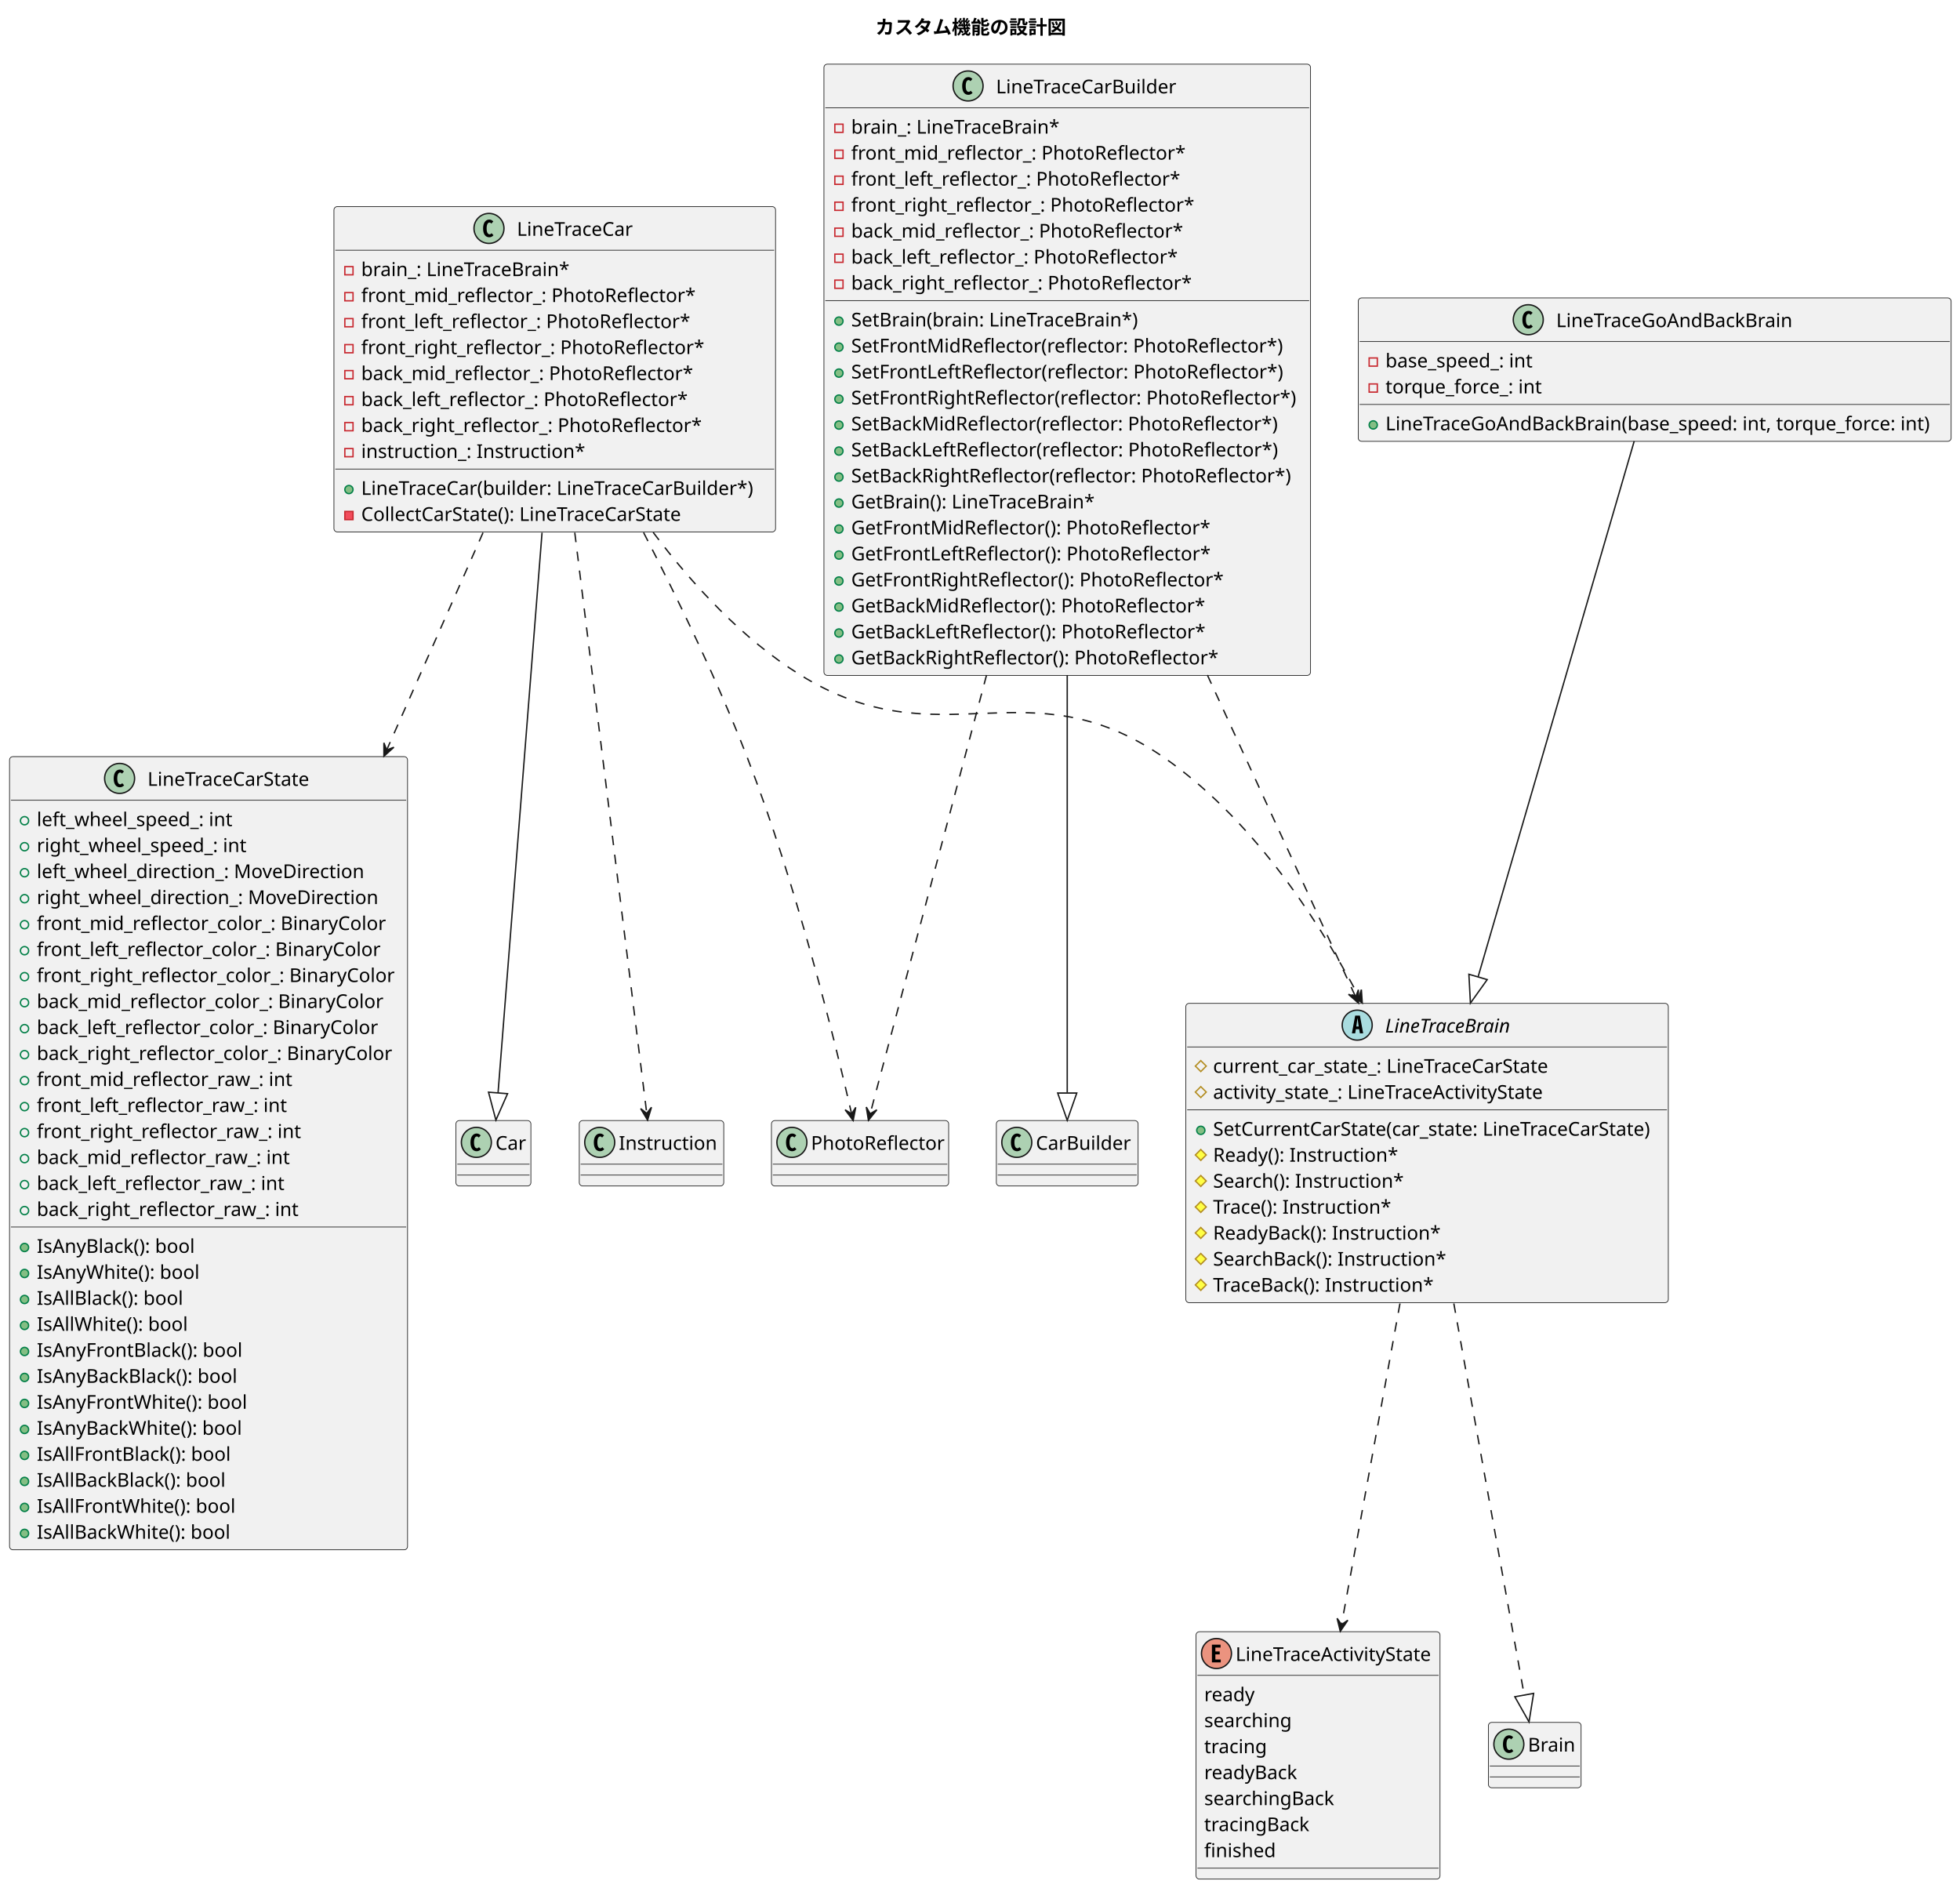
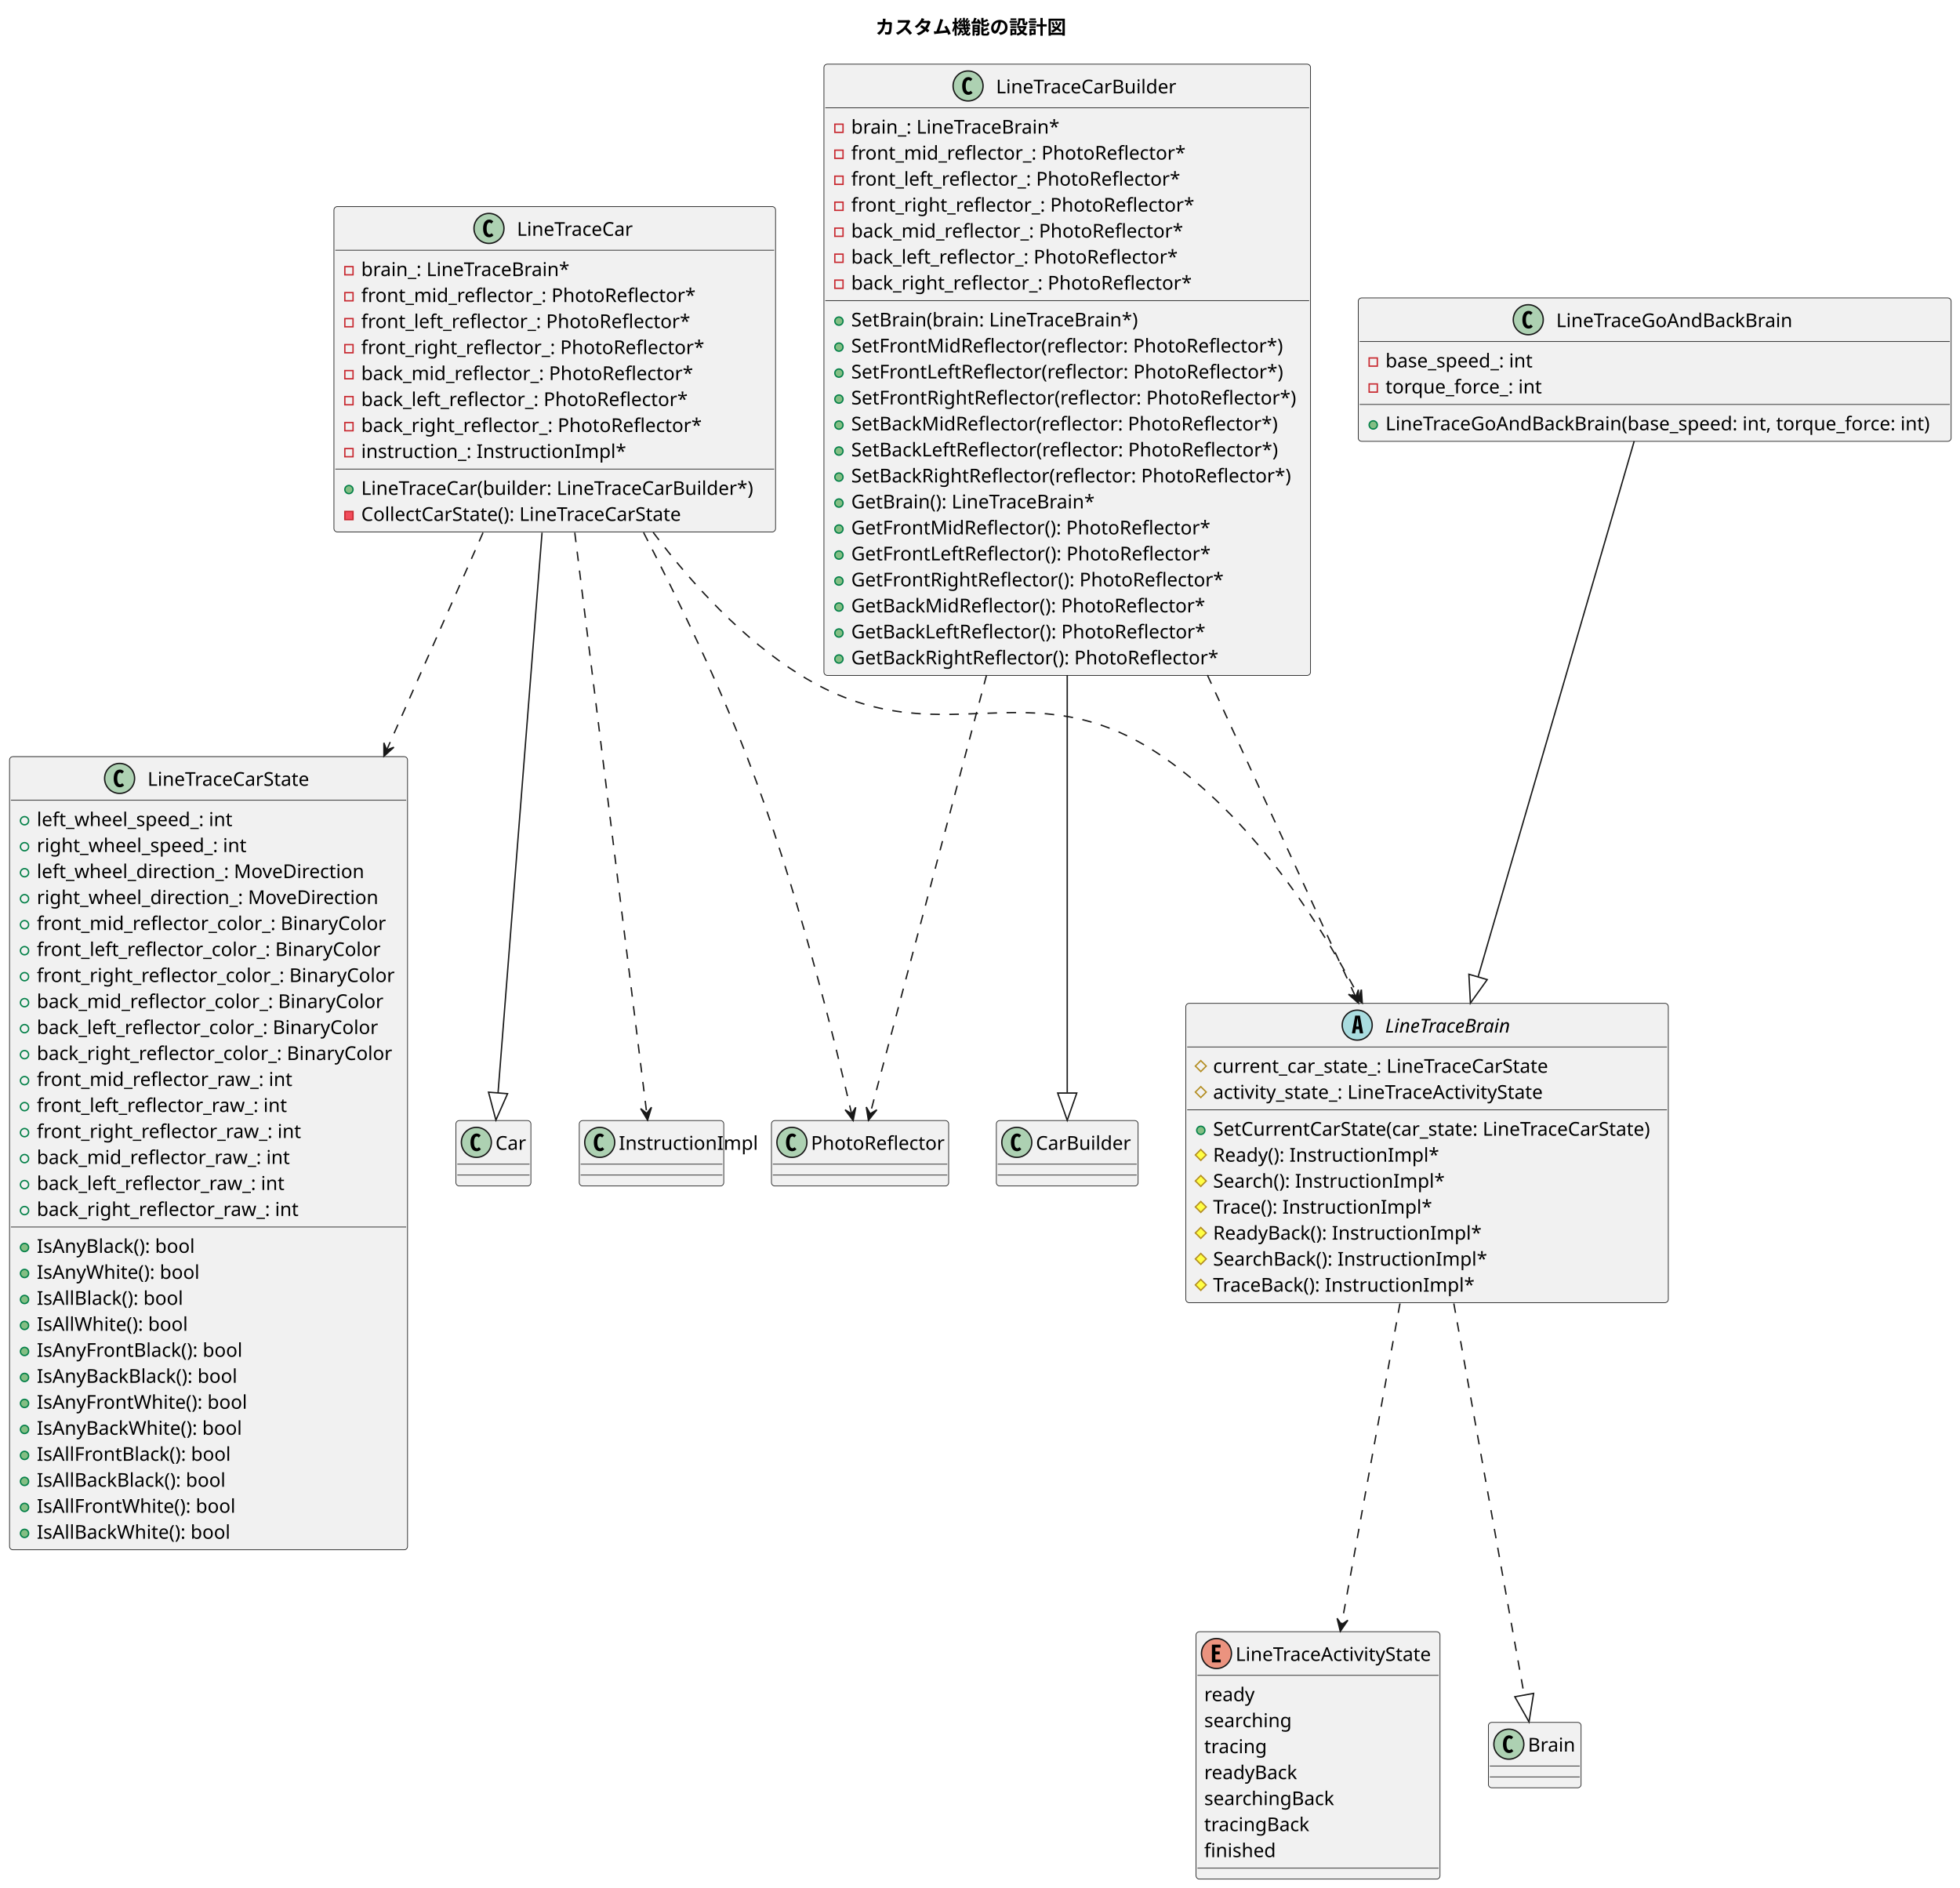
<svg xmlns="http://www.w3.org/2000/svg" contentStyleType="text/css" height="1385px" preserveAspectRatio="none" style="width:1438px;height:1385px;background:#FFFFFF;" version="1.1" viewBox="0 0 1438 1385" width="1438px" zoomAndPan="magnify">
  <defs />
  <g>
    <rect fill="none" height="29.068" id="_title" style="stroke:none;stroke-width:1.0;" width="150" x="637.25" y="5" />
    <text fill="#000000" font-family="sans-serif" font-size="14" font-weight="bold" lengthAdjust="spacing" textLength="140" x="642.25" y="24.966">カスタム機能の設計図</text>
    <g id="elem_LineTraceCarBuilder">
      <rect codeLine="5" fill="#F1F1F1" height="448.426" id="LineTraceCarBuilder" rx="2.5" ry="2.5" style="stroke:#181818;stroke-width:0.5;" width="357" x="604.5" y="47.068" />
      <ellipse cx="710.25" cy="63.068" fill="#ADD1B2" rx="11" ry="11" style="stroke:#181818;stroke-width:1.0;" />
      <path d="M710.484,69.568 C711.641,69.568 712.734,69.084 713.562,68.068 L712.125,66.552 C711.734,67.099 711.281,67.396 710.719,67.396 C709.531,67.396 708.516,66.271 708.516,63.052 C708.516,59.896 709.578,58.74 710.594,58.74 C711.203,58.74 711.578,59.037 712,59.537 L713.422,57.974 C712.75,57.224 711.781,56.568 710.5,56.568 C708.062,56.568 705.922,58.552 705.922,63.146 C705.922,67.771 708.062,69.568 710.484,69.568 Z " fill="#000000" />
      <text fill="#000000" font-family="sans-serif" font-size="14" lengthAdjust="spacing" textLength="137" x="730.75" y="68.5">LineTraceCarBuilder</text>
      <line style="stroke:#181818;stroke-width:0.5;" x1="605.5" x2="960.5" y1="79.068" y2="79.068" />
      <rect fill="none" height="6" style="stroke:#C82930;stroke-width:1.0;" width="6" x="612.5" y="91.102" />
      <text fill="#000000" font-family="sans-serif" font-size="14" lengthAdjust="spacing" textLength="159" x="624.5" y="98.034">brain_: LineTraceBrain*</text>
      <rect fill="none" height="6" style="stroke:#C82930;stroke-width:1.0;" width="6" x="612.5" y="110.17" />
      <text fill="#000000" font-family="sans-serif" font-size="14" lengthAdjust="spacing" textLength="248" x="624.5" y="117.102">front_mid_reflector_: PhotoReflector*</text>
      <rect fill="none" height="6" style="stroke:#C82930;stroke-width:1.0;" width="6" x="612.5" y="129.238" />
      <text fill="#000000" font-family="sans-serif" font-size="14" lengthAdjust="spacing" textLength="244" x="624.5" y="136.17">front_left_reflector_: PhotoReflector*</text>
      <rect fill="none" height="6" style="stroke:#C82930;stroke-width:1.0;" width="6" x="612.5" y="148.306" />
      <text fill="#000000" font-family="sans-serif" font-size="14" lengthAdjust="spacing" textLength="255" x="624.5" y="155.238">front_right_reflector_: PhotoReflector*</text>
      <rect fill="none" height="6" style="stroke:#C82930;stroke-width:1.0;" width="6" x="612.5" y="167.374" />
      <text fill="#000000" font-family="sans-serif" font-size="14" lengthAdjust="spacing" textLength="246" x="624.5" y="174.305">back_mid_reflector_: PhotoReflector*</text>
      <rect fill="none" height="6" style="stroke:#C82930;stroke-width:1.0;" width="6" x="612.5" y="186.441" />
      <text fill="#000000" font-family="sans-serif" font-size="14" lengthAdjust="spacing" textLength="242" x="624.5" y="193.373">back_left_reflector_: PhotoReflector*</text>
      <rect fill="none" height="6" style="stroke:#C82930;stroke-width:1.0;" width="6" x="612.5" y="205.509" />
      <text fill="#000000" font-family="sans-serif" font-size="14" lengthAdjust="spacing" textLength="253" x="624.5" y="212.441">back_right_reflector_: PhotoReflector*</text>
      <line style="stroke:#181818;stroke-width:0.5;" x1="605.5" x2="960.5" y1="220.543" y2="220.543" />
      <ellipse cx="615.5" cy="235.577" fill="#84BE84" rx="3" ry="3" style="stroke:#038048;stroke-width:1.0;" />
      <text fill="#000000" font-family="sans-serif" font-size="14" lengthAdjust="spacing" textLength="218" x="624.5" y="239.509">SetBrain(brain: LineTraceBrain*)</text>
      <ellipse cx="615.5" cy="254.645" fill="#84BE84" rx="3" ry="3" style="stroke:#038048;stroke-width:1.0;" />
      <text fill="#000000" font-family="sans-serif" font-size="14" lengthAdjust="spacing" textLength="321" x="624.5" y="258.577">SetFrontMidReflector(reflector: PhotoReflector*)</text>
      <ellipse cx="615.5" cy="273.713" fill="#84BE84" rx="3" ry="3" style="stroke:#038048;stroke-width:1.0;" />
      <text fill="#000000" font-family="sans-serif" font-size="14" lengthAdjust="spacing" textLength="320" x="624.5" y="277.645">SetFrontLeftReflector(reflector: PhotoReflector*)</text>
      <ellipse cx="615.5" cy="292.781" fill="#84BE84" rx="3" ry="3" style="stroke:#038048;stroke-width:1.0;" />
      <text fill="#000000" font-family="sans-serif" font-size="14" lengthAdjust="spacing" textLength="331" x="624.5" y="296.713">SetFrontRightReflector(reflector: PhotoReflector*)</text>
      <ellipse cx="615.5" cy="311.849" fill="#84BE84" rx="3" ry="3" style="stroke:#038048;stroke-width:1.0;" />
      <text fill="#000000" font-family="sans-serif" font-size="14" lengthAdjust="spacing" textLength="317" x="624.5" y="315.781">SetBackMidReflector(reflector: PhotoReflector*)</text>
      <ellipse cx="615.5" cy="330.917" fill="#84BE84" rx="3" ry="3" style="stroke:#038048;stroke-width:1.0;" />
      <text fill="#000000" font-family="sans-serif" font-size="14" lengthAdjust="spacing" textLength="316" x="624.5" y="334.849">SetBackLeftReflector(reflector: PhotoReflector*)</text>
      <ellipse cx="615.5" cy="349.985" fill="#84BE84" rx="3" ry="3" style="stroke:#038048;stroke-width:1.0;" />
      <text fill="#000000" font-family="sans-serif" font-size="14" lengthAdjust="spacing" textLength="327" x="624.5" y="353.917">SetBackRightReflector(reflector: PhotoReflector*)</text>
      <ellipse cx="615.5" cy="369.053" fill="#84BE84" rx="3" ry="3" style="stroke:#038048;stroke-width:1.0;" />
      <text fill="#000000" font-family="sans-serif" font-size="14" lengthAdjust="spacing" textLength="184" x="624.5" y="372.985">GetBrain(): LineTraceBrain*</text>
      <ellipse cx="615.5" cy="388.121" fill="#84BE84" rx="3" ry="3" style="stroke:#038048;stroke-width:1.0;" />
      <text fill="#000000" font-family="sans-serif" font-size="14" lengthAdjust="spacing" textLength="266" x="624.5" y="392.053">GetFrontMidReflector(): PhotoReflector*</text>
      <ellipse cx="615.5" cy="407.188" fill="#84BE84" rx="3" ry="3" style="stroke:#038048;stroke-width:1.0;" />
      <text fill="#000000" font-family="sans-serif" font-size="14" lengthAdjust="spacing" textLength="265" x="624.5" y="411.12">GetFrontLeftReflector(): PhotoReflector*</text>
      <ellipse cx="615.5" cy="426.257" fill="#84BE84" rx="3" ry="3" style="stroke:#038048;stroke-width:1.0;" />
      <text fill="#000000" font-family="sans-serif" font-size="14" lengthAdjust="spacing" textLength="276" x="624.5" y="430.188">GetFrontRightReflector(): PhotoReflector*</text>
      <ellipse cx="615.5" cy="445.324" fill="#84BE84" rx="3" ry="3" style="stroke:#038048;stroke-width:1.0;" />
      <text fill="#000000" font-family="sans-serif" font-size="14" lengthAdjust="spacing" textLength="262" x="624.5" y="449.256">GetBackMidReflector(): PhotoReflector*</text>
      <ellipse cx="615.5" cy="464.392" fill="#84BE84" rx="3" ry="3" style="stroke:#038048;stroke-width:1.0;" />
      <text fill="#000000" font-family="sans-serif" font-size="14" lengthAdjust="spacing" textLength="261" x="624.5" y="468.324">GetBackLeftReflector(): PhotoReflector*</text>
      <ellipse cx="615.5" cy="483.46" fill="#84BE84" rx="3" ry="3" style="stroke:#038048;stroke-width:1.0;" />
      <text fill="#000000" font-family="sans-serif" font-size="14" lengthAdjust="spacing" textLength="272" x="624.5" y="487.392">GetBackRightReflector(): PhotoReflector*</text>
    </g>
    <g id="elem_LineTraceCar">
      <rect codeLine="29" fill="#F1F1F1" height="238.679" id="LineTraceCar" rx="2.5" ry="2.5" style="stroke:#181818;stroke-width:0.5;" width="324" x="245" y="151.568" />
      <ellipse cx="358.75" cy="167.568" fill="#ADD1B2" rx="11" ry="11" style="stroke:#181818;stroke-width:1.0;" />
      <path d="M358.984,174.068 C360.141,174.068 361.234,173.583 362.062,172.568 L360.625,171.052 C360.234,171.599 359.781,171.896 359.219,171.896 C358.031,171.896 357.016,170.771 357.016,167.552 C357.016,164.396 358.078,163.24 359.094,163.24 C359.703,163.24 360.078,163.537 360.5,164.037 L361.922,162.474 C361.25,161.724 360.281,161.068 359,161.068 C356.562,161.068 354.422,163.052 354.422,167.646 C354.422,172.271 356.562,174.068 358.984,174.068 Z " fill="#000000" />
      <text fill="#000000" font-family="sans-serif" font-size="14" lengthAdjust="spacing" textLength="88" x="379.25" y="173">LineTraceCar</text>
      <line style="stroke:#181818;stroke-width:0.5;" x1="246" x2="568" y1="183.568" y2="183.568" />
      <rect fill="none" height="6" style="stroke:#C82930;stroke-width:1.0;" width="6" x="253" y="195.602" />
      <text fill="#000000" font-family="sans-serif" font-size="14" lengthAdjust="spacing" textLength="159" x="265" y="202.534">brain_: LineTraceBrain*</text>
      <rect fill="none" height="6" style="stroke:#C82930;stroke-width:1.0;" width="6" x="253" y="214.67" />
      <text fill="#000000" font-family="sans-serif" font-size="14" lengthAdjust="spacing" textLength="248" x="265" y="221.602">front_mid_reflector_: PhotoReflector*</text>
      <rect fill="none" height="6" style="stroke:#C82930;stroke-width:1.0;" width="6" x="253" y="233.738" />
      <text fill="#000000" font-family="sans-serif" font-size="14" lengthAdjust="spacing" textLength="244" x="265" y="240.67">front_left_reflector_: PhotoReflector*</text>
      <rect fill="none" height="6" style="stroke:#C82930;stroke-width:1.0;" width="6" x="253" y="252.806" />
      <text fill="#000000" font-family="sans-serif" font-size="14" lengthAdjust="spacing" textLength="255" x="265" y="259.738">front_right_reflector_: PhotoReflector*</text>
      <rect fill="none" height="6" style="stroke:#C82930;stroke-width:1.0;" width="6" x="253" y="271.873" />
      <text fill="#000000" font-family="sans-serif" font-size="14" lengthAdjust="spacing" textLength="246" x="265" y="278.805">back_mid_reflector_: PhotoReflector*</text>
      <rect fill="none" height="6" style="stroke:#C82930;stroke-width:1.0;" width="6" x="253" y="290.942" />
      <text fill="#000000" font-family="sans-serif" font-size="14" lengthAdjust="spacing" textLength="242" x="265" y="297.873">back_left_reflector_: PhotoReflector*</text>
      <rect fill="none" height="6" style="stroke:#C82930;stroke-width:1.0;" width="6" x="253" y="310.009" />
      <text fill="#000000" font-family="sans-serif" font-size="14" lengthAdjust="spacing" textLength="253" x="265" y="316.941">back_right_reflector_: PhotoReflector*</text>
      <rect fill="none" height="6" style="stroke:#C82930;stroke-width:1.0;" width="6" x="253" y="329.077" />
-       <text fill="#000000" font-family="sans-serif" font-size="14" lengthAdjust="spacing" textLength="169" x="265" y="336.009">instruction_: Instruction*</text>
+       <text fill="#000000" font-family="sans-serif" font-size="14" lengthAdjust="spacing" textLength="169" x="265" y="336.009">instruction_: InstructionImpl*</text>
      <line style="stroke:#181818;stroke-width:0.5;" x1="246" x2="568" y1="344.111" y2="344.111" />
      <ellipse cx="256" cy="359.145" fill="#84BE84" rx="3" ry="3" style="stroke:#038048;stroke-width:1.0;" />
      <text fill="#000000" font-family="sans-serif" font-size="14" lengthAdjust="spacing" textLength="298" x="265" y="363.077">LineTraceCar(builder: LineTraceCarBuilder*)</text>
      <rect fill="#F24D5C" height="6" style="stroke:#C82930;stroke-width:1.0;" width="6" x="253" y="375.213" />
      <text fill="#000000" font-family="sans-serif" font-size="14" lengthAdjust="spacing" textLength="240" x="265" y="382.145">CollectCarState(): LineTraceCarState</text>
    </g>
    <g id="elem_LineTraceCarState">
      <rect codeLine="42" fill="#F1F1F1" height="581.902" id="LineTraceCarState" rx="2.5" ry="2.5" style="stroke:#181818;stroke-width:0.5;" width="292" x="7" y="555.068" />
      <ellipse cx="87.75" cy="571.068" fill="#ADD1B2" rx="11" ry="11" style="stroke:#181818;stroke-width:1.0;" />
      <path d="M87.984,577.568 C89.141,577.568 90.234,577.083 91.062,576.068 L89.625,574.552 C89.234,575.099 88.781,575.396 88.219,575.396 C87.031,575.396 86.016,574.271 86.016,571.052 C86.016,567.896 87.078,566.74 88.094,566.74 C88.703,566.74 89.078,567.037 89.5,567.537 L90.922,565.974 C90.25,565.224 89.281,564.568 88,564.568 C85.562,564.568 83.422,566.552 83.422,571.146 C83.422,575.771 85.562,577.568 87.984,577.568 Z " fill="#000000" />
      <text fill="#000000" font-family="sans-serif" font-size="14" lengthAdjust="spacing" textLength="122" x="108.25" y="576.5">LineTraceCarState</text>
      <line style="stroke:#181818;stroke-width:0.5;" x1="8" x2="298" y1="587.068" y2="587.068" />
      <ellipse cx="18" cy="602.102" fill="none" rx="3" ry="3" style="stroke:#038048;stroke-width:1.0;" />
      <text fill="#000000" font-family="sans-serif" font-size="14" lengthAdjust="spacing" textLength="147" x="27" y="606.034">left_wheel_speed_: int</text>
      <ellipse cx="18" cy="621.17" fill="none" rx="3" ry="3" style="stroke:#038048;stroke-width:1.0;" />
      <text fill="#000000" font-family="sans-serif" font-size="14" lengthAdjust="spacing" textLength="158" x="27" y="625.102">right_wheel_speed_: int</text>
      <ellipse cx="18" cy="640.238" fill="none" rx="3" ry="3" style="stroke:#038048;stroke-width:1.0;" />
      <text fill="#000000" font-family="sans-serif" font-size="14" lengthAdjust="spacing" textLength="245" x="27" y="644.17">left_wheel_direction_: MoveDirection</text>
      <ellipse cx="18" cy="659.306" fill="none" rx="3" ry="3" style="stroke:#038048;stroke-width:1.0;" />
      <text fill="#000000" font-family="sans-serif" font-size="14" lengthAdjust="spacing" textLength="256" x="27" y="663.238">right_wheel_direction_: MoveDirection</text>
      <ellipse cx="18" cy="678.374" fill="none" rx="3" ry="3" style="stroke:#038048;stroke-width:1.0;" />
      <text fill="#000000" font-family="sans-serif" font-size="14" lengthAdjust="spacing" textLength="259" x="27" y="682.306">front_mid_reflector_color_: BinaryColor</text>
      <ellipse cx="18" cy="697.442" fill="none" rx="3" ry="3" style="stroke:#038048;stroke-width:1.0;" />
      <text fill="#000000" font-family="sans-serif" font-size="14" lengthAdjust="spacing" textLength="255" x="27" y="701.373">front_left_reflector_color_: BinaryColor</text>
      <ellipse cx="18" cy="716.509" fill="none" rx="3" ry="3" style="stroke:#038048;stroke-width:1.0;" />
      <text fill="#000000" font-family="sans-serif" font-size="14" lengthAdjust="spacing" textLength="266" x="27" y="720.441">front_right_reflector_color_: BinaryColor</text>
      <ellipse cx="18" cy="735.577" fill="none" rx="3" ry="3" style="stroke:#038048;stroke-width:1.0;" />
      <text fill="#000000" font-family="sans-serif" font-size="14" lengthAdjust="spacing" textLength="257" x="27" y="739.509">back_mid_reflector_color_: BinaryColor</text>
      <ellipse cx="18" cy="754.645" fill="none" rx="3" ry="3" style="stroke:#038048;stroke-width:1.0;" />
      <text fill="#000000" font-family="sans-serif" font-size="14" lengthAdjust="spacing" textLength="253" x="27" y="758.577">back_left_reflector_color_: BinaryColor</text>
      <ellipse cx="18" cy="773.713" fill="none" rx="3" ry="3" style="stroke:#038048;stroke-width:1.0;" />
      <text fill="#000000" font-family="sans-serif" font-size="14" lengthAdjust="spacing" textLength="264" x="27" y="777.645">back_right_reflector_color_: BinaryColor</text>
      <ellipse cx="18" cy="792.781" fill="none" rx="3" ry="3" style="stroke:#038048;stroke-width:1.0;" />
      <text fill="#000000" font-family="sans-serif" font-size="14" lengthAdjust="spacing" textLength="191" x="27" y="796.713">front_mid_reflector_raw_: int</text>
      <ellipse cx="18" cy="811.849" fill="none" rx="3" ry="3" style="stroke:#038048;stroke-width:1.0;" />
      <text fill="#000000" font-family="sans-serif" font-size="14" lengthAdjust="spacing" textLength="187" x="27" y="815.781">front_left_reflector_raw_: int</text>
      <ellipse cx="18" cy="830.917" fill="none" rx="3" ry="3" style="stroke:#038048;stroke-width:1.0;" />
      <text fill="#000000" font-family="sans-serif" font-size="14" lengthAdjust="spacing" textLength="198" x="27" y="834.849">front_right_reflector_raw_: int</text>
      <ellipse cx="18" cy="849.985" fill="none" rx="3" ry="3" style="stroke:#038048;stroke-width:1.0;" />
      <text fill="#000000" font-family="sans-serif" font-size="14" lengthAdjust="spacing" textLength="189" x="27" y="853.917">back_mid_reflector_raw_: int</text>
      <ellipse cx="18" cy="869.053" fill="none" rx="3" ry="3" style="stroke:#038048;stroke-width:1.0;" />
      <text fill="#000000" font-family="sans-serif" font-size="14" lengthAdjust="spacing" textLength="185" x="27" y="872.985">back_left_reflector_raw_: int</text>
      <ellipse cx="18" cy="888.121" fill="none" rx="3" ry="3" style="stroke:#038048;stroke-width:1.0;" />
      <text fill="#000000" font-family="sans-serif" font-size="14" lengthAdjust="spacing" textLength="196" x="27" y="892.053">back_right_reflector_raw_: int</text>
      <line style="stroke:#181818;stroke-width:0.5;" x1="8" x2="298" y1="900.155" y2="900.155" />
      <ellipse cx="18" cy="915.188" fill="#84BE84" rx="3" ry="3" style="stroke:#038048;stroke-width:1.0;" />
      <text fill="#000000" font-family="sans-serif" font-size="14" lengthAdjust="spacing" textLength="117" x="27" y="919.12">IsAnyBlack(): bool</text>
      <ellipse cx="18" cy="934.256" fill="#84BE84" rx="3" ry="3" style="stroke:#038048;stroke-width:1.0;" />
      <text fill="#000000" font-family="sans-serif" font-size="14" lengthAdjust="spacing" textLength="121" x="27" y="938.188">IsAnyWhite(): bool</text>
      <ellipse cx="18" cy="953.324" fill="#84BE84" rx="3" ry="3" style="stroke:#038048;stroke-width:1.0;" />
      <text fill="#000000" font-family="sans-serif" font-size="14" lengthAdjust="spacing" textLength="109" x="27" y="957.256">IsAllBlack(): bool</text>
      <ellipse cx="18" cy="972.392" fill="#84BE84" rx="3" ry="3" style="stroke:#038048;stroke-width:1.0;" />
      <text fill="#000000" font-family="sans-serif" font-size="14" lengthAdjust="spacing" textLength="113" x="27" y="976.324">IsAllWhite(): bool</text>
      <ellipse cx="18" cy="991.46" fill="#84BE84" rx="3" ry="3" style="stroke:#038048;stroke-width:1.0;" />
      <text fill="#000000" font-family="sans-serif" font-size="14" lengthAdjust="spacing" textLength="152" x="27" y="995.392">IsAnyFrontBlack(): bool</text>
      <ellipse cx="18" cy="1010.528" fill="#84BE84" rx="3" ry="3" style="stroke:#038048;stroke-width:1.0;" />
      <text fill="#000000" font-family="sans-serif" font-size="14" lengthAdjust="spacing" textLength="148" x="27" y="1014.46">IsAnyBackBlack(): bool</text>
      <ellipse cx="18" cy="1029.596" fill="#84BE84" rx="3" ry="3" style="stroke:#038048;stroke-width:1.0;" />
      <text fill="#000000" font-family="sans-serif" font-size="14" lengthAdjust="spacing" textLength="156" x="27" y="1033.528">IsAnyFrontWhite(): bool</text>
      <ellipse cx="18" cy="1048.664" fill="#84BE84" rx="3" ry="3" style="stroke:#038048;stroke-width:1.0;" />
      <text fill="#000000" font-family="sans-serif" font-size="14" lengthAdjust="spacing" textLength="152" x="27" y="1052.596">IsAnyBackWhite(): bool</text>
      <ellipse cx="18" cy="1067.732" fill="#84BE84" rx="3" ry="3" style="stroke:#038048;stroke-width:1.0;" />
      <text fill="#000000" font-family="sans-serif" font-size="14" lengthAdjust="spacing" textLength="144" x="27" y="1071.664">IsAllFrontBlack(): bool</text>
      <ellipse cx="18" cy="1086.8" fill="#84BE84" rx="3" ry="3" style="stroke:#038048;stroke-width:1.0;" />
      <text fill="#000000" font-family="sans-serif" font-size="14" lengthAdjust="spacing" textLength="140" x="27" y="1090.732">IsAllBackBlack(): bool</text>
      <ellipse cx="18" cy="1105.868" fill="#84BE84" rx="3" ry="3" style="stroke:#038048;stroke-width:1.0;" />
      <text fill="#000000" font-family="sans-serif" font-size="14" lengthAdjust="spacing" textLength="148" x="27" y="1109.8">IsAllFrontWhite(): bool</text>
      <ellipse cx="18" cy="1124.936" fill="#84BE84" rx="3" ry="3" style="stroke:#038048;stroke-width:1.0;" />
      <text fill="#000000" font-family="sans-serif" font-size="14" lengthAdjust="spacing" textLength="144" x="27" y="1128.868">IsAllBackWhite(): bool</text>
    </g>
    <g id="elem_LineTraceBrain">
      <rect codeLine="73" fill="#F1F1F1" height="219.611" id="LineTraceBrain" rx="2.5" ry="2.5" style="stroke:#181818;stroke-width:0.5;" width="354" x="870" y="736.068" />
      <ellipse cx="995.75" cy="752.068" fill="#A9DCDF" rx="11" ry="11" style="stroke:#181818;stroke-width:1.0;" />
      <path d="M991.859,758.068 L994.266,758.068 L994.766,755.052 L997.188,755.052 L997.703,758.068 L1000.125,758.068 L997.734,745.068 L994.266,745.068 L991.859,758.068 Z M995.078,753.068 L995.297,751.552 C995.516,750.115 995.75,748.521 995.922,747.005 L996,747.005 C996.219,748.521 996.406,750.115 996.641,751.552 L996.859,753.068 L995.078,753.068 Z " fill="#000000" />
      <text fill="#000000" font-family="sans-serif" font-size="14" font-style="italic" lengthAdjust="spacing" textLength="94" x="1016.25" y="757.5">LineTraceBrain</text>
      <line style="stroke:#181818;stroke-width:0.5;" x1="871" x2="1223" y1="768.068" y2="768.068" />
      <polygon fill="none" points="881,778.102,885,782.102,881,786.102,877,782.102" style="stroke:#B38D22;stroke-width:1.0;" />
      <text fill="#000000" font-family="sans-serif" font-size="14" lengthAdjust="spacing" textLength="252" x="890" y="787.034">current_car_state_: LineTraceCarState</text>
      <polygon fill="none" points="881,797.17,885,801.17,881,805.17,877,801.17" style="stroke:#B38D22;stroke-width:1.0;" />
      <text fill="#000000" font-family="sans-serif" font-size="14" lengthAdjust="spacing" textLength="247" x="890" y="806.102">activity_state_: LineTraceActivityState</text>
      <line style="stroke:#181818;stroke-width:0.5;" x1="871" x2="1223" y1="814.204" y2="814.204" />
      <ellipse cx="881" cy="829.238" fill="#84BE84" rx="3" ry="3" style="stroke:#038048;stroke-width:1.0;" />
      <text fill="#000000" font-family="sans-serif" font-size="14" lengthAdjust="spacing" textLength="328" x="890" y="833.17">SetCurrentCarState(car_state: LineTraceCarState)</text>
      <polygon fill="#FFFF44" points="881,843.306,885,847.306,881,851.306,877,847.306" style="stroke:#B38D22;stroke-width:1.0;" />
-       <text fill="#000000" font-family="sans-serif" font-size="14" lengthAdjust="spacing" textLength="139" x="890" y="852.238">Ready(): Instruction*</text>
+       <text fill="#000000" font-family="sans-serif" font-size="14" lengthAdjust="spacing" textLength="139" x="890" y="852.238">Ready(): InstructionImpl*</text>
      <polygon fill="#FFFF44" points="881,862.374,885,866.374,881,870.374,877,866.374" style="stroke:#B38D22;stroke-width:1.0;" />
-       <text fill="#000000" font-family="sans-serif" font-size="14" lengthAdjust="spacing" textLength="144" x="890" y="871.306">Search(): Instruction*</text>
+       <text fill="#000000" font-family="sans-serif" font-size="14" lengthAdjust="spacing" textLength="144" x="890" y="871.306">Search(): InstructionImpl*</text>
      <polygon fill="#FFFF44" points="881,881.442,885,885.442,881,889.442,877,885.442" style="stroke:#B38D22;stroke-width:1.0;" />
-       <text fill="#000000" font-family="sans-serif" font-size="14" lengthAdjust="spacing" textLength="135" x="890" y="890.373">Trace(): Instruction*</text>
+       <text fill="#000000" font-family="sans-serif" font-size="14" lengthAdjust="spacing" textLength="135" x="890" y="890.373">Trace(): InstructionImpl*</text>
      <polygon fill="#FFFF44" points="881,900.509,885,904.509,881,908.509,877,904.509" style="stroke:#B38D22;stroke-width:1.0;" />
-       <text fill="#000000" font-family="sans-serif" font-size="14" lengthAdjust="spacing" textLength="170" x="890" y="909.441">ReadyBack(): Instruction*</text>
+       <text fill="#000000" font-family="sans-serif" font-size="14" lengthAdjust="spacing" textLength="170" x="890" y="909.441">ReadyBack(): InstructionImpl*</text>
      <polygon fill="#FFFF44" points="881,919.577,885,923.577,881,927.577,877,923.577" style="stroke:#B38D22;stroke-width:1.0;" />
-       <text fill="#000000" font-family="sans-serif" font-size="14" lengthAdjust="spacing" textLength="175" x="890" y="928.509">SearchBack(): Instruction*</text>
+       <text fill="#000000" font-family="sans-serif" font-size="14" lengthAdjust="spacing" textLength="175" x="890" y="928.509">SearchBack(): InstructionImpl*</text>
      <polygon fill="#FFFF44" points="881,938.645,885,942.645,881,946.645,877,942.645" style="stroke:#B38D22;stroke-width:1.0;" />
-       <text fill="#000000" font-family="sans-serif" font-size="14" lengthAdjust="spacing" textLength="166" x="890" y="947.577">TraceBack(): Instruction*</text>
+       <text fill="#000000" font-family="sans-serif" font-size="14" lengthAdjust="spacing" textLength="166" x="890" y="947.577">TraceBack(): InstructionImpl*</text>
    </g>
    <g id="elem_LineTraceActivityState">
      <rect codeLine="85" fill="#F1F1F1" height="181.475" id="LineTraceActivityState" rx="2.5" ry="2.5" style="stroke:#181818;stroke-width:0.5;" width="179" x="877.5" y="1197.068" />
      <ellipse cx="892.5" cy="1213.068" fill="#EB937F" rx="11" ry="11" style="stroke:#181818;stroke-width:1.0;" />
      <path d="M889.156,1219.568 L895.625,1219.568 L895.625,1217.458 L891.688,1217.458 L891.688,1213.693 L894.859,1213.693 L894.859,1211.568 L891.688,1211.568 L891.688,1208.693 L895.5,1208.693 L895.5,1206.568 L889.156,1206.568 L889.156,1219.568 Z " fill="#000000" />
      <text fill="#000000" font-family="sans-serif" font-size="14" lengthAdjust="spacing" textLength="147" x="906.5" y="1218.5">LineTraceActivityState</text>
      <line style="stroke:#181818;stroke-width:0.5;" x1="878.5" x2="1055.5" y1="1229.068" y2="1229.068" />
      <text fill="#000000" font-family="sans-serif" font-size="14" lengthAdjust="spacing" textLength="38" x="883.5" y="1248.034">ready</text>
      <text fill="#000000" font-family="sans-serif" font-size="14" lengthAdjust="spacing" textLength="67" x="883.5" y="1267.102">searching</text>
      <text fill="#000000" font-family="sans-serif" font-size="14" lengthAdjust="spacing" textLength="48" x="883.5" y="1286.17">tracing</text>
      <text fill="#000000" font-family="sans-serif" font-size="14" lengthAdjust="spacing" textLength="69" x="883.5" y="1305.238">readyBack</text>
      <text fill="#000000" font-family="sans-serif" font-size="14" lengthAdjust="spacing" textLength="98" x="883.5" y="1324.305">searchingBack</text>
      <text fill="#000000" font-family="sans-serif" font-size="14" lengthAdjust="spacing" textLength="79" x="883.5" y="1343.373">tracingBack</text>
      <text fill="#000000" font-family="sans-serif" font-size="14" lengthAdjust="spacing" textLength="55" x="883.5" y="1362.441">finished</text>
      <line style="stroke:#181818;stroke-width:0.5;" x1="878.5" x2="1055.5" y1="1370.543" y2="1370.543" />
    </g>
    <g id="elem_LineTraceGoAndBackBrain">
      <rect codeLine="95" fill="#F1F1F1" height="105.204" id="LineTraceGoAndBackBrain" rx="2.5" ry="2.5" style="stroke:#181818;stroke-width:0.5;" width="435" x="996.5" y="218.568" />
      <ellipse cx="1121.25" cy="234.568" fill="#ADD1B2" rx="11" ry="11" style="stroke:#181818;stroke-width:1.0;" />
      <path d="M1121.484,241.068 C1122.641,241.068 1123.734,240.583 1124.562,239.568 L1123.125,238.052 C1122.734,238.599 1122.281,238.896 1121.719,238.896 C1120.531,238.896 1119.516,237.771 1119.516,234.552 C1119.516,231.396 1120.578,230.24 1121.594,230.24 C1122.203,230.24 1122.578,230.537 1123,231.037 L1124.422,229.474 C1123.75,228.724 1122.781,228.068 1121.5,228.068 C1119.062,228.068 1116.922,230.052 1116.922,234.646 C1116.922,239.271 1119.062,241.068 1121.484,241.068 Z " fill="#000000" />
      <text fill="#000000" font-family="sans-serif" font-size="14" lengthAdjust="spacing" textLength="177" x="1141.75" y="240">LineTraceGoAndBackBrain</text>
      <line style="stroke:#181818;stroke-width:0.5;" x1="997.5" x2="1430.5" y1="250.568" y2="250.568" />
      <rect fill="none" height="6" style="stroke:#C82930;stroke-width:1.0;" width="6" x="1004.5" y="262.602" />
      <text fill="#000000" font-family="sans-serif" font-size="14" lengthAdjust="spacing" textLength="111" x="1016.5" y="269.534">base_speed_: int</text>
      <rect fill="none" height="6" style="stroke:#C82930;stroke-width:1.0;" width="6" x="1004.5" y="281.67" />
      <text fill="#000000" font-family="sans-serif" font-size="14" lengthAdjust="spacing" textLength="117" x="1016.5" y="288.602">torque_force_: int</text>
      <line style="stroke:#181818;stroke-width:0.5;" x1="997.5" x2="1430.5" y1="296.704" y2="296.704" />
      <ellipse cx="1007.5" cy="311.738" fill="#84BE84" rx="3" ry="3" style="stroke:#038048;stroke-width:1.0;" />
      <text fill="#000000" font-family="sans-serif" font-size="14" lengthAdjust="spacing" textLength="409" x="1016.5" y="315.67">LineTraceGoAndBackBrain(base_speed: int, torque_force: int)</text>
    </g>
    <g id="elem_Car">
      <rect fill="#F1F1F1" height="48" id="Car" rx="2.5" ry="2.5" style="stroke:#181818;stroke-width:0.5;" width="55" x="334.5" y="822.068" />
      <ellipse cx="349.5" cy="838.068" fill="#ADD1B2" rx="11" ry="11" style="stroke:#181818;stroke-width:1.0;" />
      <path d="M349.734,844.568 C350.891,844.568 351.984,844.083 352.812,843.068 L351.375,841.552 C350.984,842.099 350.531,842.396 349.969,842.396 C348.781,842.396 347.766,841.271 347.766,838.052 C347.766,834.896 348.828,833.74 349.844,833.74 C350.453,833.74 350.828,834.037 351.25,834.537 L352.672,832.974 C352,832.224 351.031,831.568 349.75,831.568 C347.312,831.568 345.172,833.552 345.172,838.146 C345.172,842.771 347.312,844.568 349.734,844.568 Z " fill="#000000" />
      <text fill="#000000" font-family="sans-serif" font-size="14" lengthAdjust="spacing" textLength="23" x="363.5" y="843.5">Car</text>
      <line style="stroke:#181818;stroke-width:0.5;" x1="335.5" x2="388.5" y1="854.068" y2="854.068" />
      <line style="stroke:#181818;stroke-width:0.5;" x1="335.5" x2="388.5" y1="862.068" y2="862.068" />
    </g>
    <g id="elem_PhotoReflector">
      <rect fill="#F1F1F1" height="48" id="PhotoReflector" rx="2.5" ry="2.5" style="stroke:#181818;stroke-width:0.5;" width="130" x="566" y="822.068" />
      <ellipse cx="581" cy="838.068" fill="#ADD1B2" rx="11" ry="11" style="stroke:#181818;stroke-width:1.0;" />
      <path d="M581.234,844.568 C582.391,844.568 583.484,844.083 584.312,843.068 L582.875,841.552 C582.484,842.099 582.031,842.396 581.469,842.396 C580.281,842.396 579.266,841.271 579.266,838.052 C579.266,834.896 580.328,833.74 581.344,833.74 C581.953,833.74 582.328,834.037 582.75,834.537 L584.172,832.974 C583.5,832.224 582.531,831.568 581.25,831.568 C578.812,831.568 576.672,833.552 576.672,838.146 C576.672,842.771 578.812,844.568 581.234,844.568 Z " fill="#000000" />
      <text fill="#000000" font-family="sans-serif" font-size="14" lengthAdjust="spacing" textLength="98" x="595" y="843.5">PhotoReflector</text>
      <line style="stroke:#181818;stroke-width:0.5;" x1="567" x2="695" y1="854.068" y2="854.068" />
      <line style="stroke:#181818;stroke-width:0.5;" x1="567" x2="695" y1="862.068" y2="862.068" />
    </g>
    <g id="elem_Instruction">
-       <rect fill="#F1F1F1" height="48" id="Instruction" rx="2.5" ry="2.5" style="stroke:#181818;stroke-width:0.5;" width="106" x="425" y="822.068" />
+       <rect fill="#F1F1F1" height="48" id="InstructionImpl" rx="2.5" ry="2.5" style="stroke:#181818;stroke-width:0.5;" width="106" x="425" y="822.068" />
      <ellipse cx="440" cy="838.068" fill="#ADD1B2" rx="11" ry="11" style="stroke:#181818;stroke-width:1.0;" />
      <path d="M440.234,844.568 C441.391,844.568 442.484,844.083 443.312,843.068 L441.875,841.552 C441.484,842.099 441.031,842.396 440.469,842.396 C439.281,842.396 438.266,841.271 438.266,838.052 C438.266,834.896 439.328,833.74 440.344,833.74 C440.953,833.74 441.328,834.037 441.75,834.537 L443.172,832.974 C442.5,832.224 441.531,831.568 440.25,831.568 C437.812,831.568 435.672,833.552 435.672,838.146 C435.672,842.771 437.812,844.568 440.234,844.568 Z " fill="#000000" />
-       <text fill="#000000" font-family="sans-serif" font-size="14" lengthAdjust="spacing" textLength="74" x="454" y="843.5">Instruction</text>
+       <text fill="#000000" font-family="sans-serif" font-size="14" lengthAdjust="spacing" textLength="74" x="454" y="843.5">InstructionImpl</text>
      <line style="stroke:#181818;stroke-width:0.5;" x1="426" x2="530" y1="854.068" y2="854.068" />
      <line style="stroke:#181818;stroke-width:0.5;" x1="426" x2="530" y1="862.068" y2="862.068" />
    </g>
    <g id="elem_Brain">
      <rect fill="#F1F1F1" height="48" id="Brain" rx="2.5" ry="2.5" style="stroke:#181818;stroke-width:0.5;" width="68" x="1092" y="1263.568" />
      <ellipse cx="1107" cy="1279.568" fill="#ADD1B2" rx="11" ry="11" style="stroke:#181818;stroke-width:1.0;" />
      <path d="M1107.234,1286.068 C1108.391,1286.068 1109.484,1285.583 1110.312,1284.568 L1108.875,1283.052 C1108.484,1283.599 1108.031,1283.896 1107.469,1283.896 C1106.281,1283.896 1105.266,1282.771 1105.266,1279.552 C1105.266,1276.396 1106.328,1275.24 1107.344,1275.24 C1107.953,1275.24 1108.328,1275.537 1108.75,1276.037 L1110.172,1274.474 C1109.5,1273.724 1108.531,1273.068 1107.25,1273.068 C1104.812,1273.068 1102.672,1275.052 1102.672,1279.646 C1102.672,1284.271 1104.812,1286.068 1107.234,1286.068 Z " fill="#000000" />
      <text fill="#000000" font-family="sans-serif" font-size="14" lengthAdjust="spacing" textLength="36" x="1121" y="1285">Brain</text>
      <line style="stroke:#181818;stroke-width:0.5;" x1="1093" x2="1159" y1="1295.568" y2="1295.568" />
      <line style="stroke:#181818;stroke-width:0.5;" x1="1093" x2="1159" y1="1303.568" y2="1303.568" />
    </g>
    <g id="elem_CarBuilder">
      <rect fill="#F1F1F1" height="48" id="CarBuilder" rx="2.5" ry="2.5" style="stroke:#181818;stroke-width:0.5;" width="104" x="731" y="822.068" />
      <ellipse cx="746" cy="838.068" fill="#ADD1B2" rx="11" ry="11" style="stroke:#181818;stroke-width:1.0;" />
      <path d="M746.234,844.568 C747.391,844.568 748.484,844.083 749.312,843.068 L747.875,841.552 C747.484,842.099 747.031,842.396 746.469,842.396 C745.281,842.396 744.266,841.271 744.266,838.052 C744.266,834.896 745.328,833.74 746.344,833.74 C746.953,833.74 747.328,834.037 747.75,834.537 L749.172,832.974 C748.5,832.224 747.531,831.568 746.25,831.568 C743.812,831.568 741.672,833.552 741.672,838.146 C741.672,842.771 743.812,844.568 746.234,844.568 Z " fill="#000000" />
      <text fill="#000000" font-family="sans-serif" font-size="14" lengthAdjust="spacing" textLength="72" x="760" y="843.5">CarBuilder</text>
      <line style="stroke:#181818;stroke-width:0.5;" x1="732" x2="834" y1="854.068" y2="854.068" />
      <line style="stroke:#181818;stroke-width:0.5;" x1="732" x2="834" y1="862.068" y2="862.068" />
    </g>
    <g id="link_LineTraceGoAndBackBrain_LineTraceBrain">
      <path codeLine="101" d="M1198.96,323.678 C1173.35,411.538 1120.55,592.698 1084.46,716.548 " fill="none" id="LineTraceGoAndBackBrain-to-LineTraceBrain" style="stroke:#181818;stroke-width:1.0;" />
      <polygon fill="none" points="1091.13,718.668,1078.81,735.908,1077.69,714.748,1091.13,718.668" style="stroke:#181818;stroke-width:1.0;" />
    </g>
    <g id="link_LineTraceCar_Car">
      <path codeLine="102" d="M397.68,390.798 C387.63,518.648 372.19,715.348 365.4,801.788 " fill="none" id="LineTraceCar-to-Car" style="stroke:#181818;stroke-width:1.0;" />
      <polygon fill="none" points="372.38,802.348,363.83,821.738,358.42,801.248,372.38,802.348" style="stroke:#181818;stroke-width:1.0;" />
    </g>
    <g id="link_LineTraceCar_LineTraceCarState">
      <path codeLine="103" d="M354.37,390.798 C333.63,437.588 308.8,493.588 283.78,550.038 " fill="none" id="LineTraceCar-to-LineTraceCarState" style="stroke:#181818;stroke-width:1.0;stroke-dasharray:7.0,7.0;" />
      <polygon fill="#181818" points="281.67,554.798,288.977,548.194,283.698,550.228,281.664,544.949,281.67,554.798" style="stroke:#181818;stroke-width:1.0;" />
    </g>
    <g id="link_LineTraceCar_LineTraceBrain">
      <path codeLine="104" d="M479.22,390.568 C508.24,429.198 544.87,468.838 587,495.068 C689.89,559.108 753.08,486.488 853,555.068 C916.28,598.498 964.44,669.978 996.95,731.098 " fill="none" id="LineTraceCar-to-LineTraceBrain" style="stroke:#181818;stroke-width:1.0;stroke-dasharray:7.0,7.0;" />
      <polygon fill="#181818" points="999.46,735.848,998.799,726.021,997.127,731.426,991.723,729.754,999.46,735.848" style="stroke:#181818;stroke-width:1.0;" />
    </g>
    <g id="link_LineTraceCar_PhotoReflector">
      <path codeLine="105" d="M472.19,390.708 C497.95,440.528 526.49,499.678 548,555.068 C584.3,648.518 612.72,764.358 624.75,816.858 " fill="none" id="LineTraceCar-to-PhotoReflector" style="stroke:#181818;stroke-width:1.0;stroke-dasharray:7.0,7.0;" />
      <polygon fill="#181818" points="625.93,822.038,627.829,812.374,624.818,817.163,620.029,814.153,625.93,822.038" style="stroke:#181818;stroke-width:1.0;" />
    </g>
    <g id="link_LineTraceCar_Instruction">
-       <path codeLine="106" d="M421.71,390.798 C438.53,526.528 464.96,739.828 474.46,816.458 " fill="none" id="LineTraceCar-to-Instruction" style="stroke:#181818;stroke-width:1.0;stroke-dasharray:7.0,7.0;" />
+       <path codeLine="106" d="M421.71,390.798 C438.53,526.528 464.96,739.828 474.46,816.458 " fill="none" id="LineTraceCar-to-InstructionImpl" style="stroke:#181818;stroke-width:1.0;stroke-dasharray:7.0,7.0;" />
      <polygon fill="#181818" points="475.11,821.738,477.973,812.314,474.495,816.776,470.034,813.298,475.11,821.738" style="stroke:#181818;stroke-width:1.0;" />
    </g>
    <g id="link_LineTraceBrain_Brain">
      <path codeLine="107" d="M1066.63,956.278 C1083.3,1049.008 1106.35,1177.248 1118.23,1243.338 " fill="none" id="LineTraceBrain-to-Brain" style="stroke:#181818;stroke-width:1.0;stroke-dasharray:7.0,7.0;" />
      <polygon fill="none" points="1125.16,1242.308,1121.81,1263.228,1111.38,1244.788,1125.16,1242.308" style="stroke:#181818;stroke-width:1.0;" />
    </g>
    <g id="link_LineTraceBrain_LineTraceActivityState">
      <path codeLine="108" d="M1027.12,956.278 C1013.95,1028.648 996.84,1122.638 984.24,1191.848 " fill="none" id="LineTraceBrain-to-LineTraceActivityState" style="stroke:#181818;stroke-width:1.0;stroke-dasharray:7.0,7.0;" />
      <polygon fill="#181818" points="983.34,1196.788,988.873,1188.64,984.227,1191.867,981,1187.221,983.34,1196.788" style="stroke:#181818;stroke-width:1.0;" />
    </g>
    <g id="link_LineTraceCarBuilder_PhotoReflector">
      <path codeLine="109" d="M723.8,495.248 C691.11,618.478 654.05,758.158 638.5,816.798 " fill="none" id="LineTraceCarBuilder-to-PhotoReflector" style="stroke:#181818;stroke-width:1.0;stroke-dasharray:7.0,7.0;" />
      <polygon fill="#181818" points="637.15,821.888,643.31,814.203,638.423,817.053,635.574,812.166,637.15,821.888" style="stroke:#181818;stroke-width:1.0;" />
    </g>
    <g id="link_LineTraceCarBuilder_LineTraceBrain">
      <path codeLine="110" d="M885.83,495.248 C923.01,575.948 963.45,663.718 994.51,731.148 " fill="none" id="LineTraceCarBuilder-to-LineTraceBrain" style="stroke:#181818;stroke-width:1.0;stroke-dasharray:7.0,7.0;" />
      <polygon fill="#181818" points="996.73,735.968,996.61,726.12,994.644,731.424,989.34,729.458,996.73,735.968" style="stroke:#181818;stroke-width:1.0;" />
    </g>
    <g id="link_LineTraceCarBuilder_CarBuilder">
      <path codeLine="111" d="M783,495.248 C783,608.808 783,736.338 783,801.548 " fill="none" id="LineTraceCarBuilder-to-CarBuilder" style="stroke:#181818;stroke-width:1.0;" />
      <polygon fill="none" points="790,801.888,783,821.888,776,801.888,790,801.888" style="stroke:#181818;stroke-width:1.0;" />
    </g>
  </g>
</svg>
